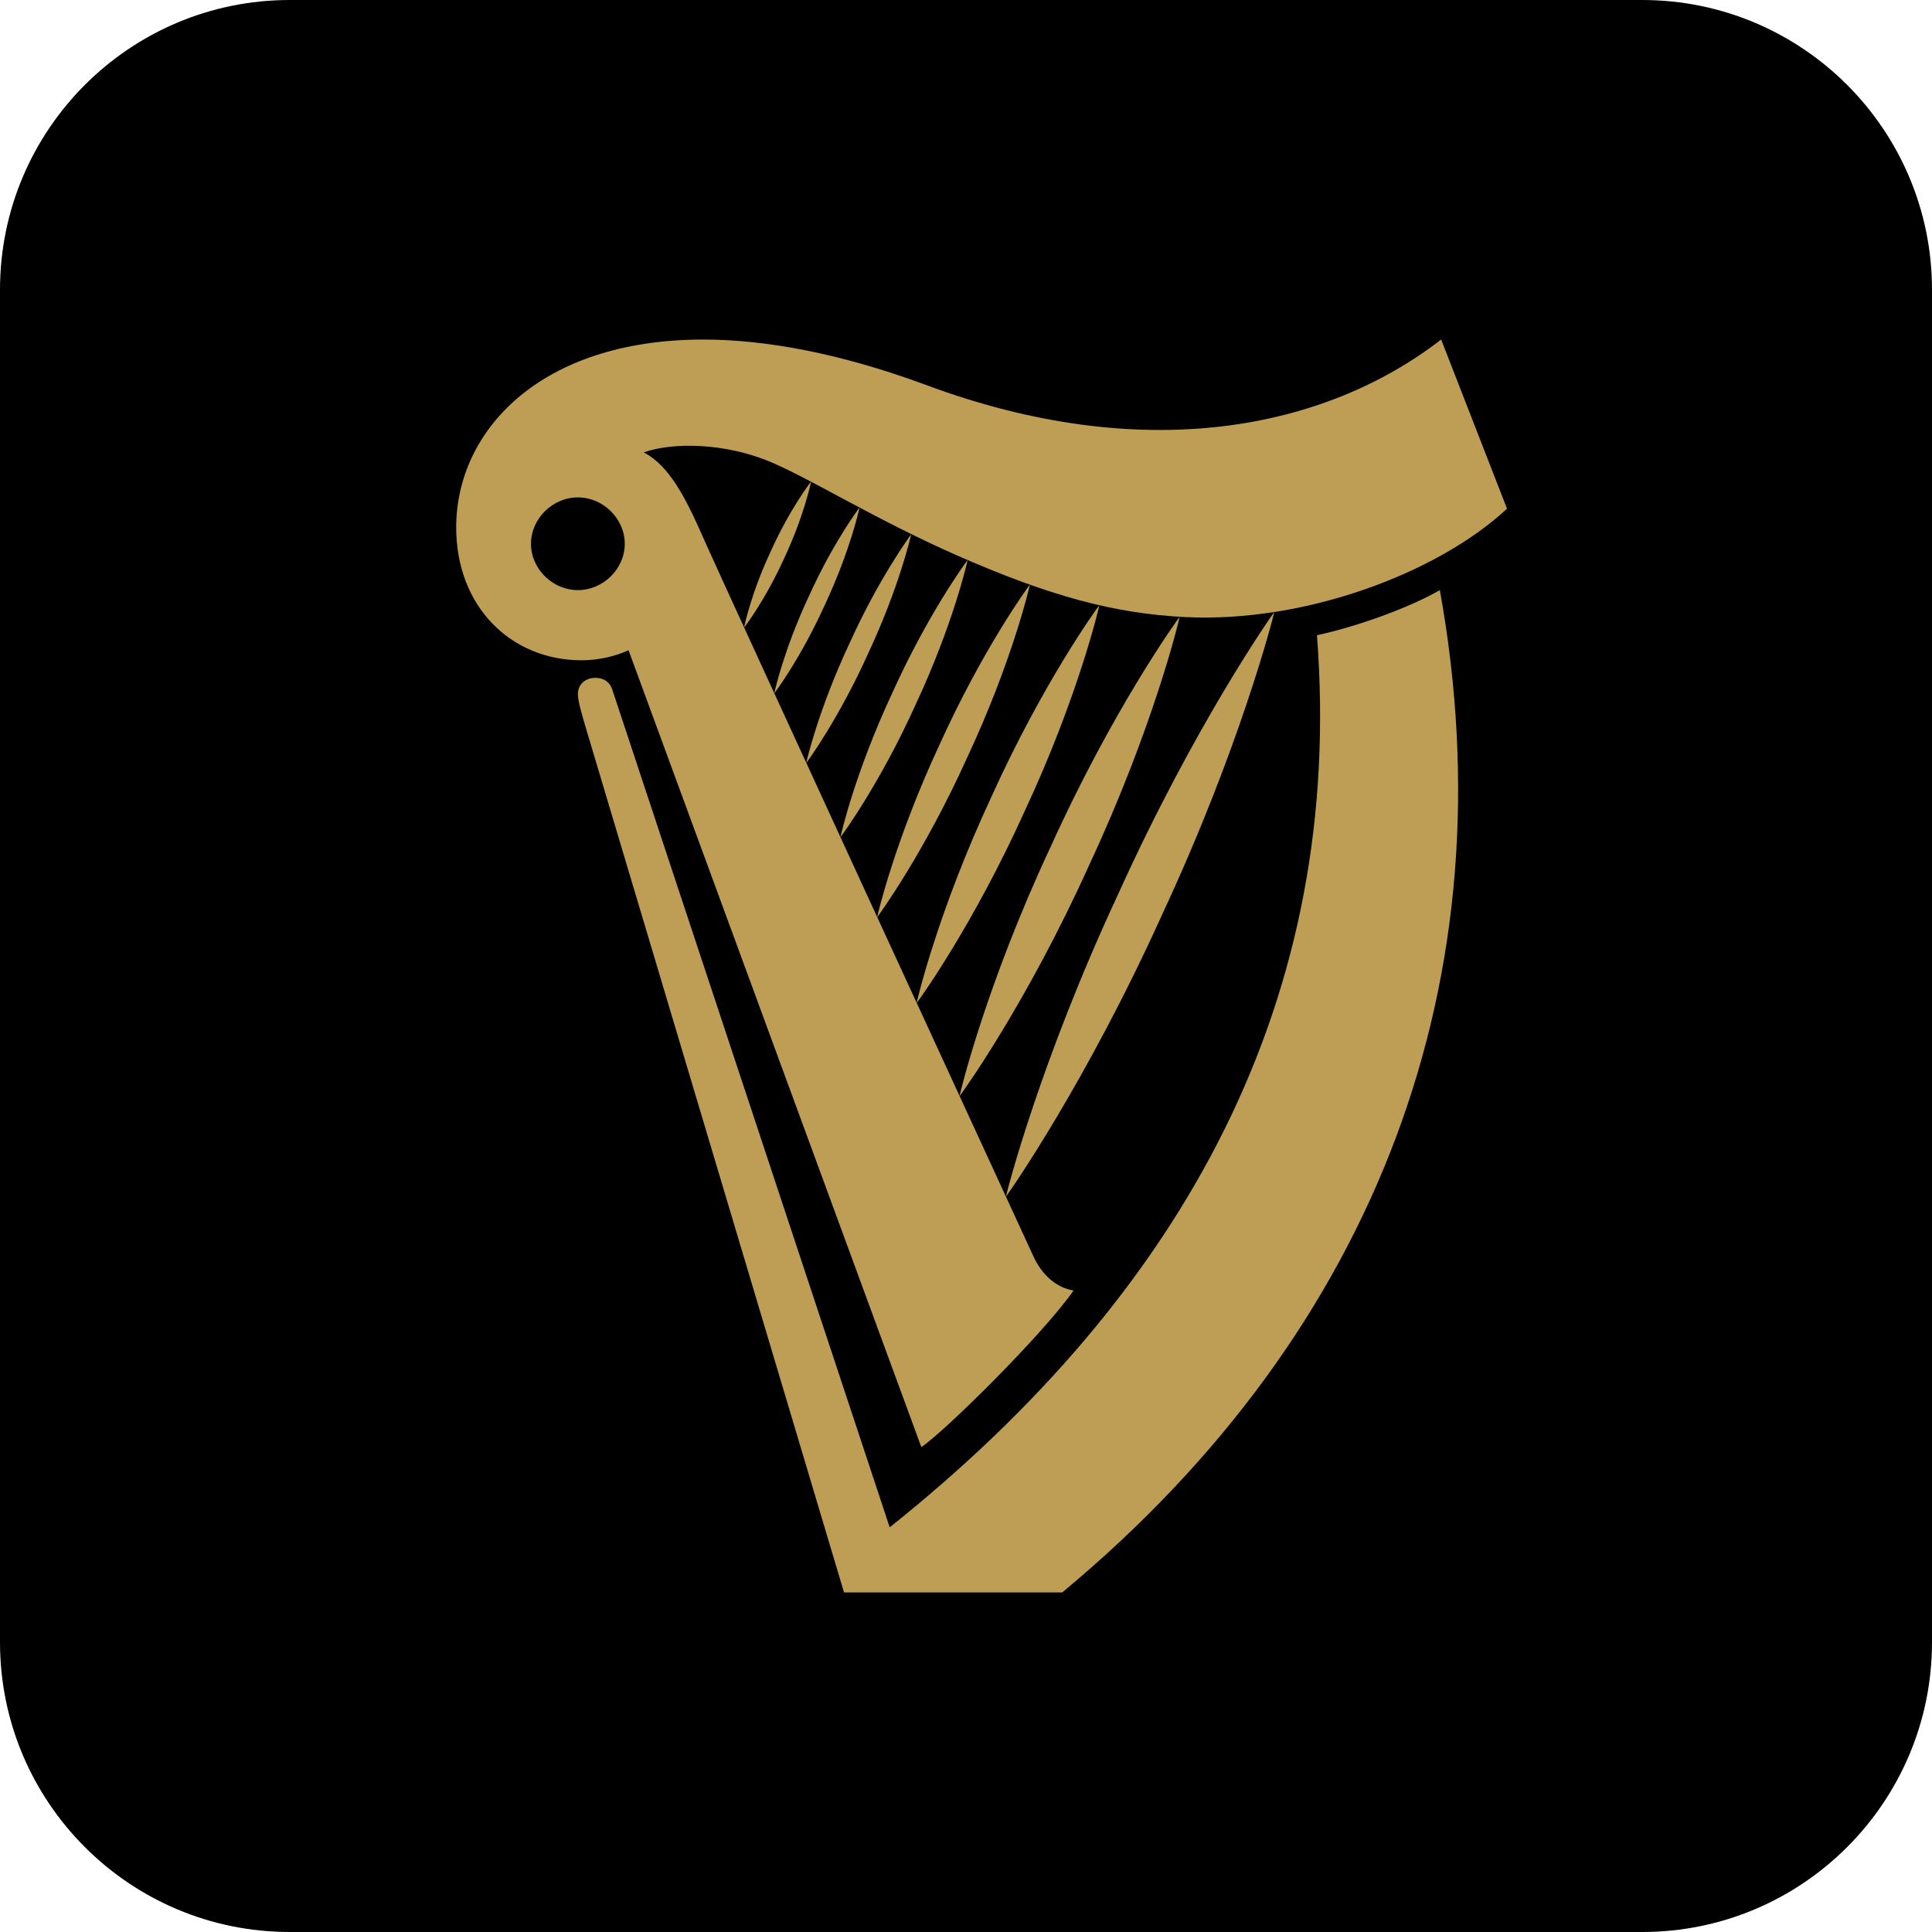
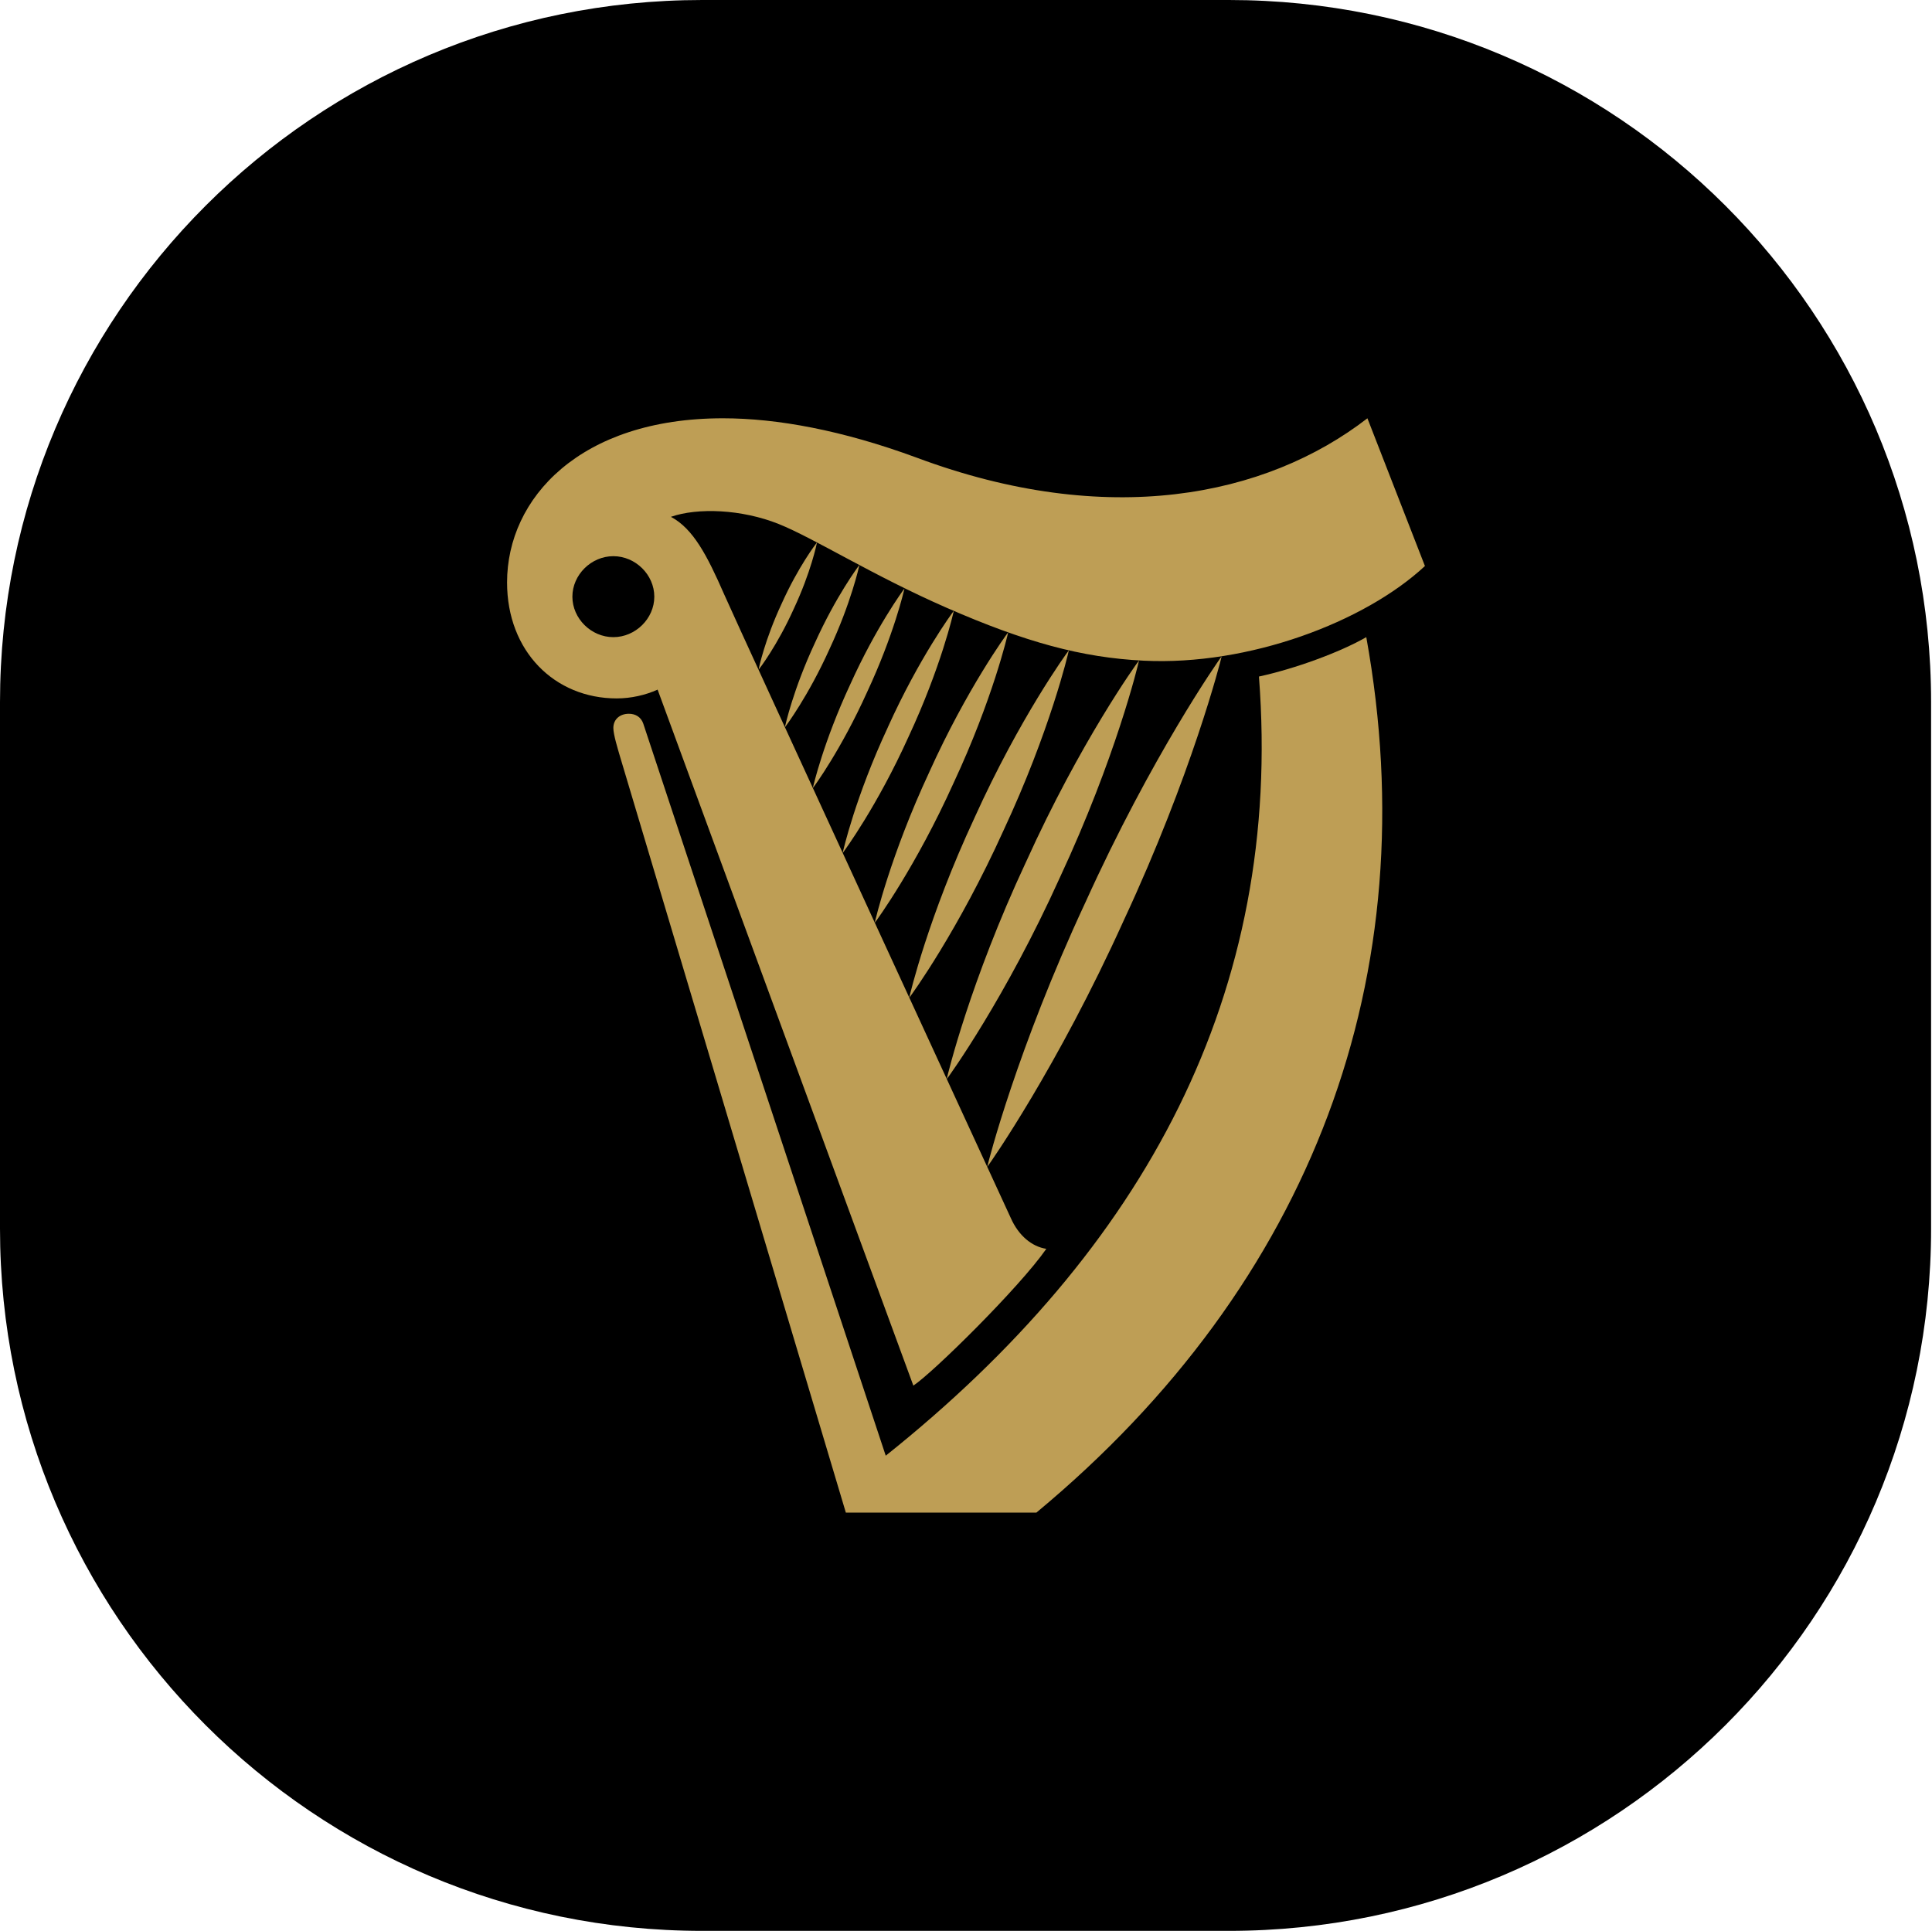
- <svg xmlns="http://www.w3.org/2000/svg" version="1.1" width="1000" height="1000">
-   <g clip-path="url(#SvgjsClipPath1141)">
-     <rect width="1000" height="1000" fill="#000000" />
-     <g transform="matrix(0.7830854,0,0,0.7830854,11.10415,0)">
-       <svg version="1.1" id="Layer_1" viewBox="0 0 1248.64 1277" width="1248.64" height="1277">
-         <defs>
-           <style>
+ <svg xmlns="http://www.w3.org/2000/svg" id="Layer_1" version="1.1" viewBox="0 0 1024.48 1024">
+   <defs>
+     <style>
      .st0 {
        fill: #be9e55;
      }
    </style>
-           <clipPath id="SvgjsClipPath1141">
-             <rect width="1000" height="1000" x="0" y="0" rx="150" ry="150" />
-           </clipPath>
-         </defs>
-         <path class="st0" d="M687.9,1052.57h-144.2l-170.89-572.24c-1.67-5.79-5.03-16.56-5.03-21.53,0-6.62,5.03-10.76,11.73-10.76,5.02,0,9.22,2.49,10.9,7.44l183.48,554.04c196.1-156.52,300.83-350.31,282.4-589.65,26.8-5.8,61.15-18.24,81.23-29.82,46.08,255.06-40.19,488.61-249.61,662.52" />
-         <path class="st0" d="M938.38,224.43c-77.09,59.61-196.86,83.63-341.07,29.8-56.12-20.71-105.55-29.8-146.61-29.8-108.07,0-163.35,60.43-163.35,124.22,0,52.16,36.03,87.78,82.95,87.78,10.88,0,21.78-2.5,30.97-6.65l193.52,526.7c15.08-9.93,80.51-74.53,100.62-103.5-10.89-1.67-20.94-9.95-26.81-23.18,0,0-205.33-445.59-217.1-472.46-12.7-29.01-23.25-49.36-40.15-58.34,20.23-7.07,53.55-5.78,81.53,5.41,26.65,10.67,71.27,39,127.3,63.5,59.36,25.93,101.91,37.63,149.01,39.96,79.38,3.92,167.03-29.13,212.73-71.64l-43.53-111.81h0ZM367.78,390.05c-16.76,0-30.99-14.08-30.99-30.63s14.23-30.65,30.99-30.65c16.75,0,30.99,14.08,30.99,30.65s-14.25,30.63-30.99,30.63h0Z" />
-         <path class="st0" d="M724.8,591.2c50.21-111.03,100.75-183.33,103.3-186.66-.88,4.07-22.6,89.32-74.05,199.77-50.21,111.04-100.82,183.33-103.37,186.68.88-4.11,22.65-89.33,74.12-199.8h0ZM679.98,560.35c41.12-91.02,83.43-149.93,85.57-152.66-.65,3.36-17.62,73.66-59.85,164.18-41.11,91.03-83.51,149.95-85.66,152.67.66-3.37,17.64-73.67,59.92-164.19h0ZM641.14,526.6c34.2-75.59,69.55-124.35,71.32-126.6-.52,2.8-14.35,61.2-49.46,136.38-34.19,75.59-69.5,124.32-71.31,126.57.55-2.8,14.39-61.17,49.46-136.35h0ZM606.84,492.19c28.56-63.18,58.22-103.92,59.72-105.81-.46,2.37-11.96,51.24-41.33,114.06-28.51,63.17-58.14,103.92-59.64,105.8.45-2.35,11.96-51.21,41.25-114.05h0ZM575.49,458.25c23.77-52.66,48.65-86.51,49.9-88.08-.35,1.97-9.74,42.77-34.18,95.15-23.76,52.66-48.66,86.52-49.89,88.07.35-1.94,9.74-42.77,34.17-95.13h0ZM546.99,425.93c19.57-43.39,40.01-71.33,41.05-72.64-.3,1.64-8.11,35.23-28.26,78.35-19.57,43.41-39.99,71.37-41.05,72.63.31-1.61,8.13-35.21,28.26-78.35h0ZM520.32,394.4c15.93-35.29,32.8-57.93,33.65-58.96-.24,1.33-6.34,28.79-22.72,63.86-15.92,35.3-32.79,57.93-33.64,58.95.22-1.32,6.32-28.78,22.71-63.85h0ZM521.88,318.38c-.16,1.05-4.68,22.7-17.56,50.23-12.47,27.71-25.98,45.35-26.67,46.15.17-1.04,4.68-22.71,17.57-50.23,12.46-27.71,25.98-45.36,26.66-46.15h0Z" />
-       </svg>
-     </g>
+   </defs>
+   <rect width="1024" height="1024" rx="372.39" ry="372.39" />
+   <g>
+     <path class="st0" d="M549.57,802.17h-101.05l-119.76-401.01c-1.17-4.06-3.52-11.6-3.52-15.09,0-4.64,3.52-7.54,8.22-7.54,3.52,0,6.46,1.74,7.64,5.21l128.58,388.26c137.42-109.69,210.81-245.49,197.9-413.21,18.78-4.06,42.85-12.78,56.92-20.9,32.29,178.74-28.16,342.41-174.92,464.28" />
+     <path class="st0" d="M725.1,221.83c-54.02,41.77-137.95,58.61-239.01,20.88-39.33-14.51-73.97-20.88-102.74-20.88-75.73,0-114.47,42.35-114.47,87.05,0,36.55,25.25,61.51,58.13,61.51,7.62,0,15.26-1.75,21.7-4.66l135.61,369.1c10.57-6.96,56.42-52.23,70.51-72.53-7.63-1.17-14.67-6.97-18.79-16.24,0,0-143.89-312.26-152.14-331.09-8.9-20.33-16.29-34.59-28.14-40.88,14.18-4.95,37.53-4.05,57.13,3.79,18.68,7.48,49.94,27.33,89.21,44.5,41.6,18.17,71.42,26.37,104.42,28,55.63,2.75,117.05-20.41,149.08-50.2l-30.5-78.35h0ZM325.24,337.9c-11.75,0-21.72-9.87-21.72-21.46s9.97-21.48,21.72-21.48,21.72,9.87,21.72,21.48-9.99,21.46-21.72,21.46h0Z" />
+     <path class="st0" d="M575.43,478.86c35.19-77.81,70.6-128.47,72.39-130.81-.62,2.85-15.84,62.59-51.89,139.99-35.19,77.81-70.65,128.47-72.44,130.82.62-2.88,15.87-62.6,51.94-140.02h0ZM544.02,457.24c28.82-63.78,58.47-105.07,59.97-106.98-.46,2.35-12.35,51.62-41.94,115.05-28.81,63.79-58.52,105.08-60.03,106.99.46-2.36,12.36-51.63,41.99-115.06h.01ZM516.8,433.59c23.97-52.97,48.74-87.14,49.98-88.72-.36,1.96-10.06,42.89-34.66,95.57-23.96,52.97-48.7,87.12-49.97,88.7.39-1.96,10.08-42.87,34.66-95.55h0ZM492.76,409.47c20.01-44.28,40.8-72.82,41.85-74.15-.32,1.66-8.38,35.91-28.96,79.93-19.98,44.27-40.74,72.82-41.79,74.14.32-1.65,8.38-35.89,28.91-79.92h0ZM470.79,385.69c16.66-36.9,34.09-60.62,34.97-61.72-.25,1.38-6.83,29.97-23.95,66.68-16.65,36.9-34.1,60.63-34.96,61.72.25-1.36,6.83-29.97,23.95-66.66h0ZM450.82,363.04c13.71-30.41,28.04-49.99,28.77-50.9-.21,1.15-5.68,24.69-19.8,54.91-13.71,30.42-28.02,50.01-28.77,50.9.22-1.13,5.7-24.67,19.8-54.91h0ZM432.13,340.94c11.16-24.73,22.99-40.6,23.58-41.32-.17.93-4.44,20.18-15.92,44.75-11.16,24.74-22.98,40.6-23.57,41.31.15-.93,4.43-20.17,15.91-44.74h0ZM433.23,287.67c-.11.74-3.28,15.91-12.31,35.2-8.74,19.42-18.21,31.78-18.69,32.34.12-.73,3.28-15.91,12.31-35.2,8.73-19.42,18.21-31.79,18.68-32.34h0Z" />
  </g>
</svg>
